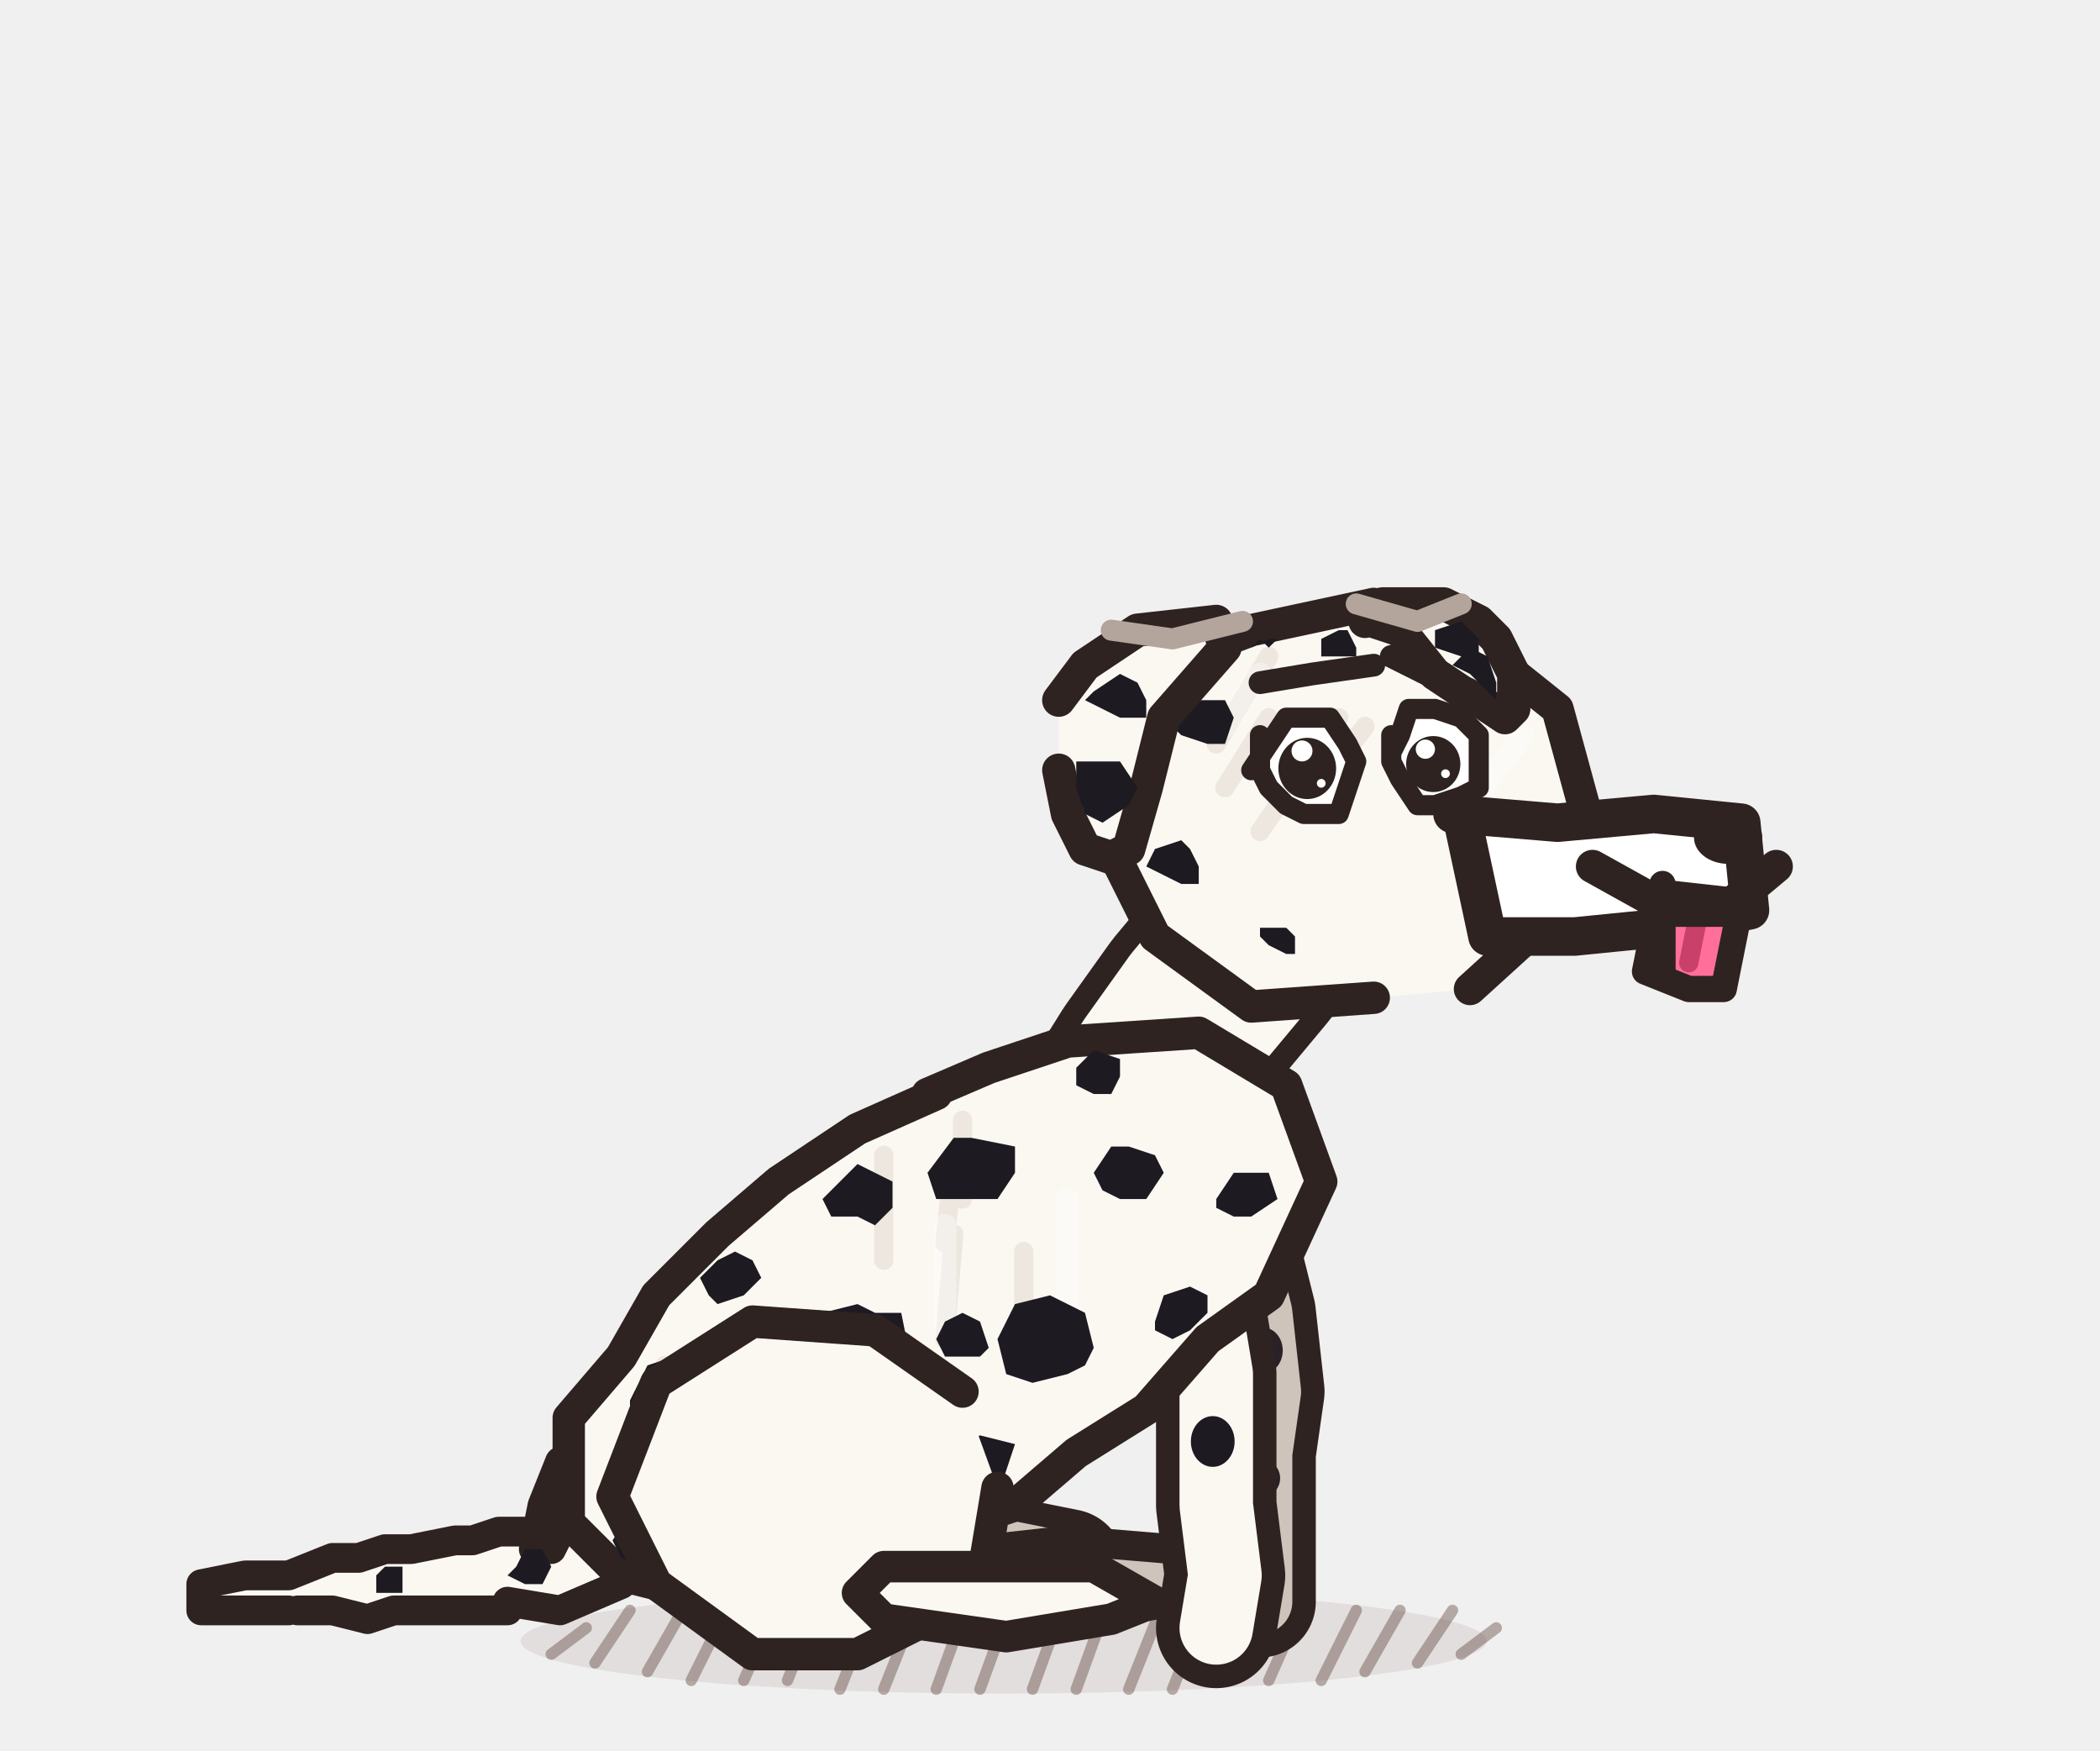
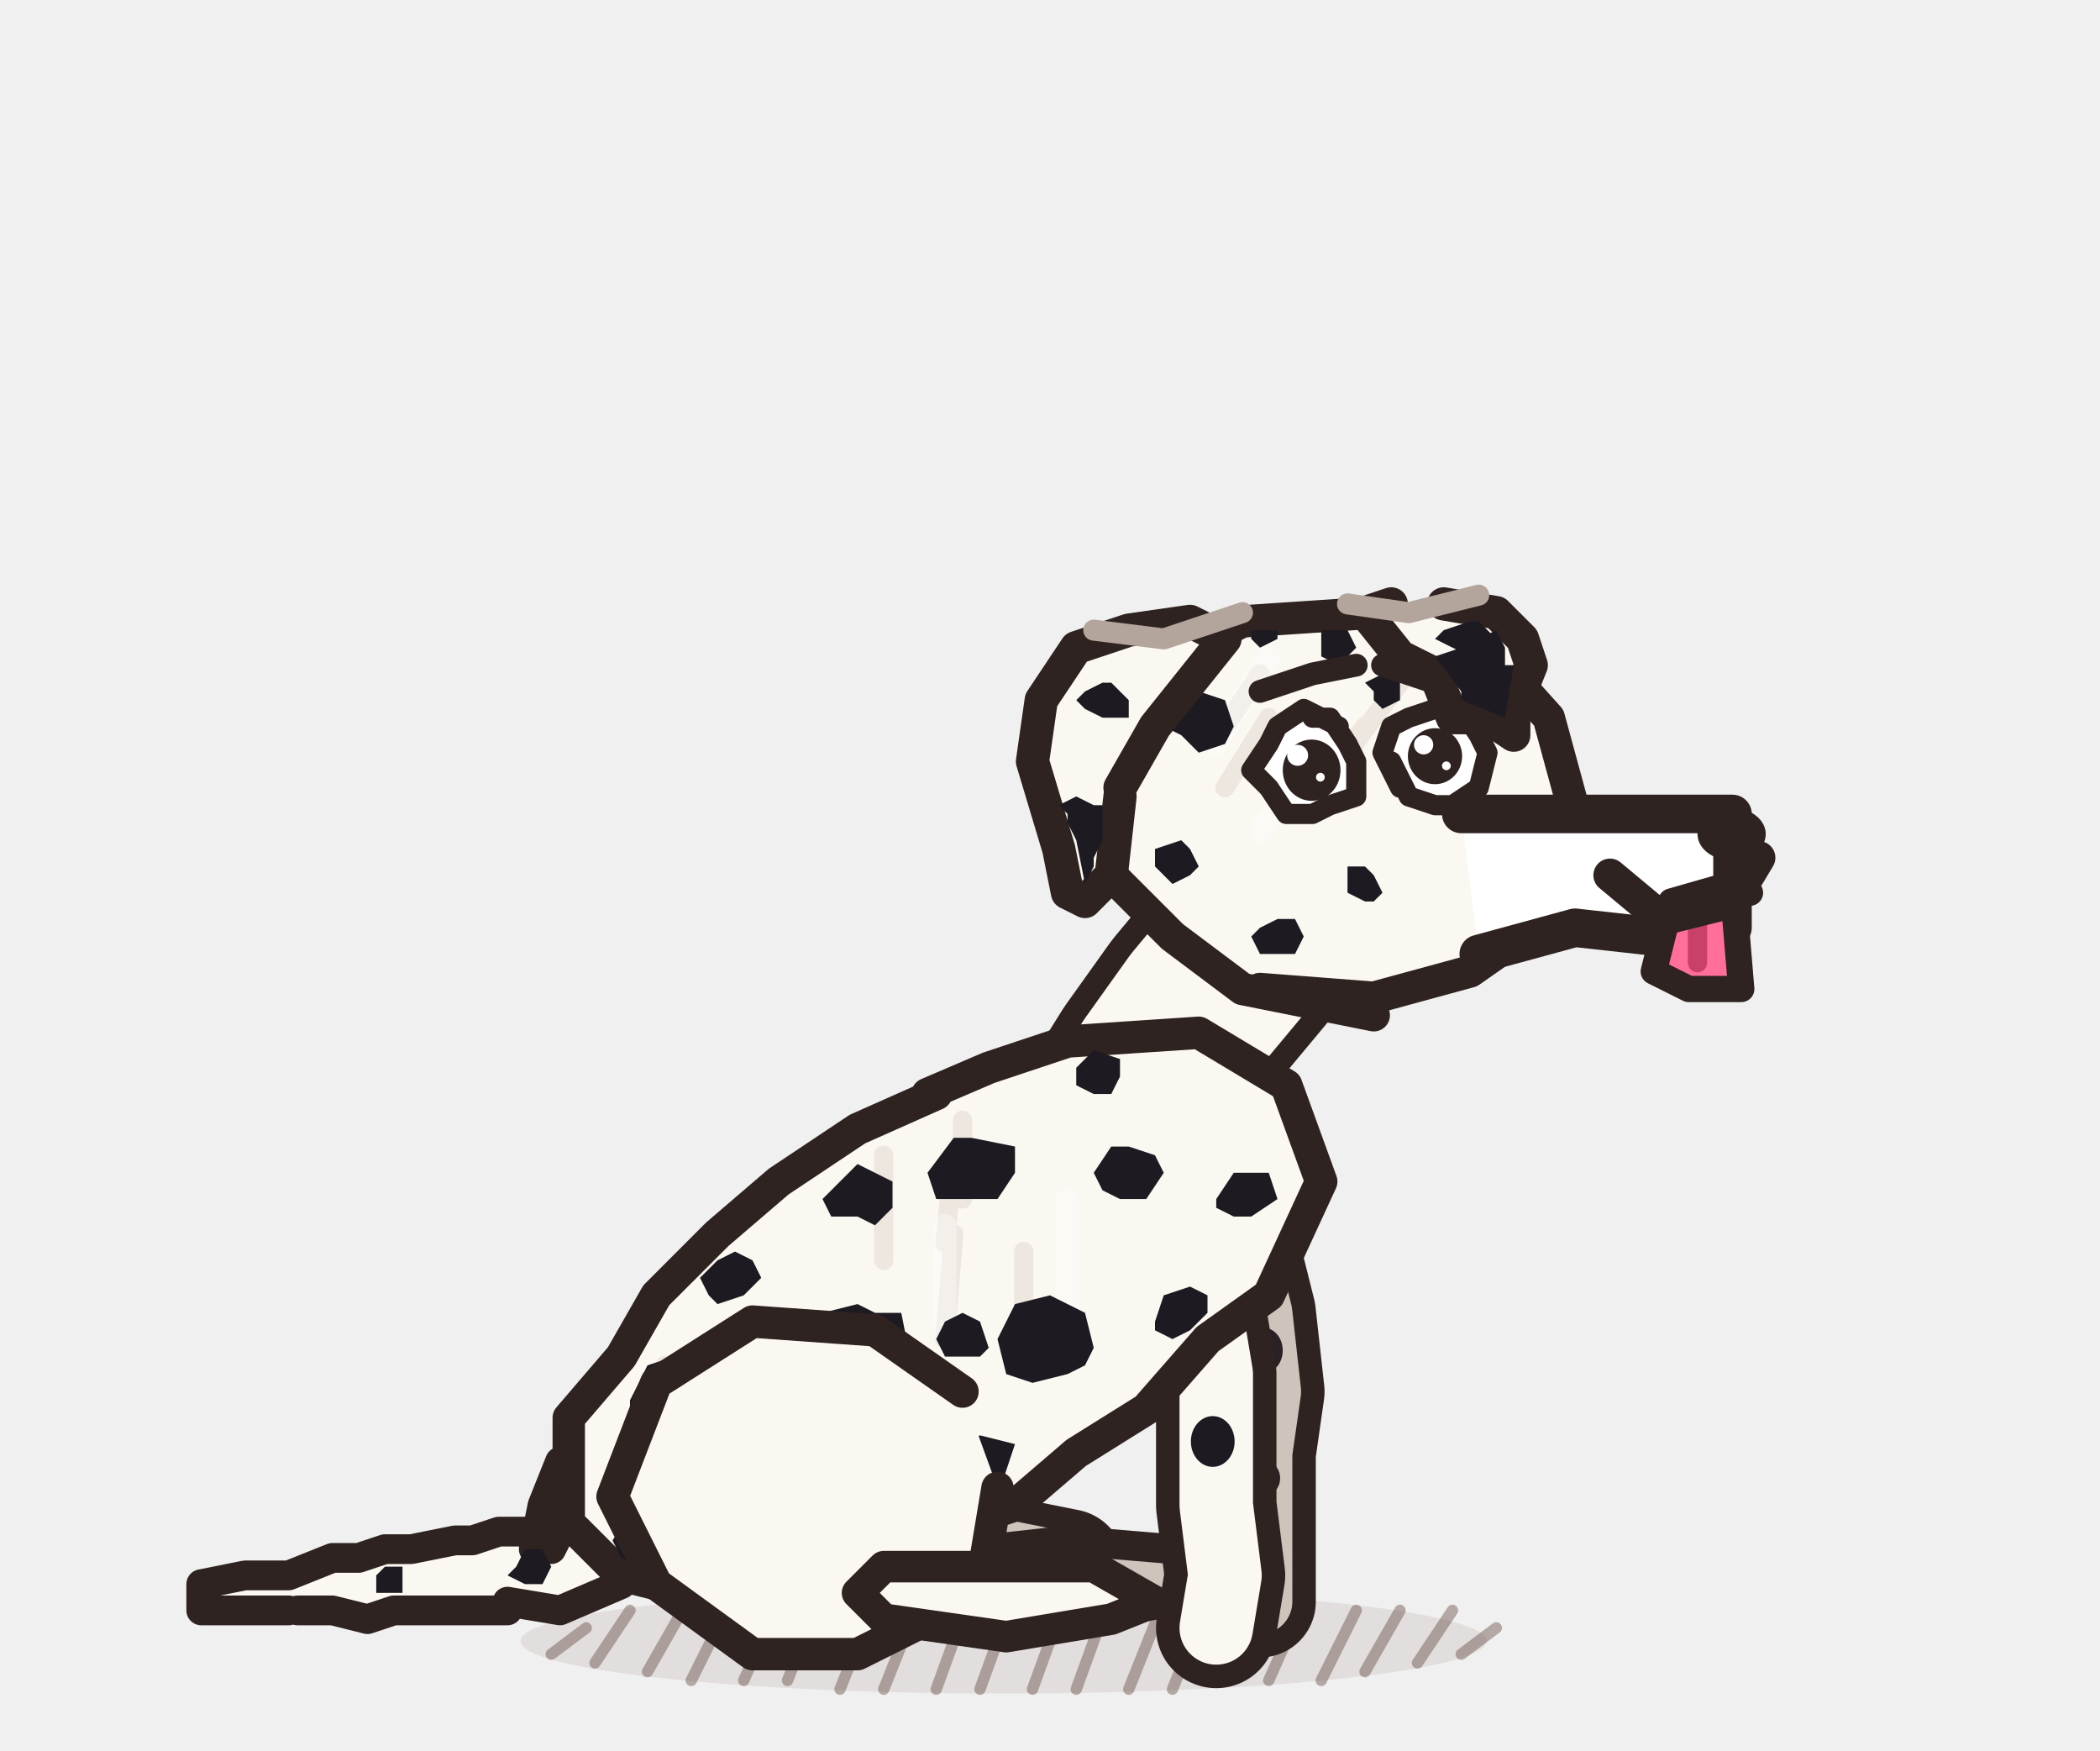
<svg xmlns="http://www.w3.org/2000/svg" width="240" height="200" class="pa-dog pa-pose-sit" viewBox="0 0 240 200" role="img" aria-label="Sprinkles the Dalmatian, sit">
  <g>
    <ellipse cx="114.7" cy="187.5" rx="55.2" ry="6" fill="#5B3D32" opacity="0.1" />
    <path d="M63 189l4 -3M68 190l4 -6M74 191l4 -7M79 192l4 -8M85 192l4 -9M90 192l4 -10M96 193l4 -10M101 193l4 -10M107 193l4 -11M112 193l4 -11M118 193l4 -11M123 193l4 -11M129 193l4 -10M134 193l4 -10M140 192l4 -10M145 192l4 -9M151 192l4 -8M156 191l4 -7M162 190l4 -6M167 189l4 -3" stroke="#5B3D32" stroke-width="1.3" stroke-linecap="round" opacity="0.4" fill="none" />
    <g class="pa-d-f0">
      <path d="M34 184L38 184L42 185L45 184L49 184L53 184L55 184L58 184L58 183L64 184L71 181L73 176L75 171L64 167L62 172L61 177L63 177L64 175L57 175L54 176L52 176L47 177L44 177L41 178L38 178L33 180L28 180L23 181L23 184L28 184Z" fill="#FBF8F2" />
      <path d="M34 184L38 184L42 185L45 184L49 184L53 184L55 184L58 184L58 183L64 184L71 181L73 176L75 171L64 167L62 172L61 177L63 177L64 175L57 175L54 176L52 176L47 177L44 177L41 178L38 178L33 180L28 180L23 181L23 184L28 184L33 184" fill="none" stroke="#2E2320" stroke-width="3.4" stroke-linecap="round" stroke-linejoin="round" />
      <path d="M63 179L62 181L60 181L58 180L59 179L60 177L62 177Z" fill="#1D1A22" />
      <path d="M46 181L46 182L44 182L43 182L43 180L44 179L46 179Z" fill="#1D1A22" />
      <g class="pa-d-leg pa-d-leg-FH">
        <path d="M92 168L98 171L105 174L112 177L122 179" fill="none" stroke="#2E2320" stroke-width="13.165" stroke-linecap="round" stroke-linejoin="round" />
        <path d="M92 168L98 171L105 174L112 177L122 179" fill="none" stroke="#cec4bc" stroke-width="7.8" stroke-linecap="round" stroke-linejoin="round" />
        <path d="M122 184L112 184L107 180L113 177L122 176L134 177L139 179L134 183Z" fill="#cec4bc" />
        <path d="M122 184L112 184L107 180L113 177L122 176L134 177L139 179L134 183L123 185" fill="none" stroke="#2E2320" stroke-width="3.4" stroke-linecap="round" stroke-linejoin="round" />
      </g>
      <g class="pa-d-leg pa-d-leg-FF">
        <path d="M141 133L142 142L144 150L145 159L144 166L144 175L144 183" fill="none" stroke="#2E2320" stroke-width="12.757" stroke-linecap="round" stroke-linejoin="round" />
        <path d="M141 133L142 142L144 150L145 159L144 166L144 175L144 183" fill="none" stroke="#cec4bc" stroke-width="7.392" stroke-linecap="round" stroke-linejoin="round" />
        <ellipse cx="144.4" cy="154.3" rx="2.2" ry="2.6" fill="#292125" />
        <ellipse cx="144.5" cy="168.9" rx="1.8" ry="2" fill="#292125" />
      </g>
      <g class="pa-d-leg pa-d-leg-NF">
        <path d="M137 143L138 151L139 157L139 164L139 172L140 180L139 186" fill="none" stroke="#2E2320" stroke-width="13.765" stroke-linecap="round" stroke-linejoin="round" />
        <path d="M137 143L138 151L139 157L139 164L139 172L140 180L139 186" fill="none" stroke="#FBF8F2" stroke-width="8.4" stroke-linecap="round" stroke-linejoin="round" />
        <ellipse cx="138.6" cy="164.7" rx="2.5" ry="2.9" fill="#1D1A22" />
      </g>
      <path d="M127 130L132 122L137 115L142 109L148 101" fill="none" stroke="#2E2320" stroke-width="24.965" stroke-linecap="round" stroke-linejoin="round" />
      <path d="M127 130L132 122L137 115L142 109L148 101" fill="none" stroke="#FBF8F2" stroke-width="19.6" stroke-linecap="round" stroke-linejoin="round" />
      <path d="M106 125L113 122L122 119L137 118L147 124L151 135L145 148L138 153L131 161L123 166L116 172L107 175L98 180L83 183L71 180L65 174L65 162L71 155L75 148L82 141L89 135L98 129Z" fill="#FBF8F2" />
      <path d="M106 125L113 122L122 119L137 118L147 124L151 135L145 148L138 153L131 161L123 166L116 172L107 175L98 180L83 183L71 180L65 174L65 162L71 155L75 148L82 141L89 135L98 129L107 125" fill="none" stroke="#2E2320" stroke-width="3.7" stroke-linecap="round" stroke-linejoin="round" />
      <path d="M117 151L117 143M110 137L110 128M109 141L108 153M109 132L108 142M83 171L83 157M101 144L101 132M100 170L100 160M76 167L76 156" stroke="#d8cfc8" stroke-width="2.2" stroke-linecap="round" opacity=".42" />
      <path d="M122 151L122 137M90 170L90 156M108 140L108 152M87 163L87 152" stroke="#fff" stroke-width="2.6" stroke-linecap="round" opacity=".32" />
      <path d="M80 157L81 160L79 163L75 164L72 163L72 160L74 156L77 155Z" fill="#1D1A22" />
      <path d="M103 150L104 155L102 156L100 158L96 160L92 158L91 154L92 152L94 150L98 149L100 150Z" fill="#1D1A22" />
      <path d="M116 131L116 134L114 137L111 137L107 137L106 134L109 130L111 130Z" fill="#1D1A22" />
      <path d="M95 168L96 171L94 175L89 176L86 174L85 171L87 169L88 167L91 165L93 167Z" fill="#1D1A22" />
      <path d="M124 150L125 154L124 156L122 157L118 158L115 157L114 153L115 151L116 149L120 148L122 149Z" fill="#1D1A22" />
      <path d="M132 132L133 134L131 137L128 137L126 136L125 134L127 131L129 131Z" fill="#1D1A22" />
      <path d="M77 174L78 177L76 180L73 179L71 178L70 176L72 173L74 173Z" fill="#1D1A22" />
      <path d="M102 135L102 138L100 140L98 139L95 139L94 137L97 134L98 133Z" fill="#1D1A22" />
      <path d="M86 144L87 146L85 148L82 149L81 148L80 146L82 144L84 143Z" fill="#1D1A22" />
      <path d="M138 148L138 150L136 152L134 153L132 152L132 151L133 148L136 147Z" fill="#1D1A22" />
      <path d="M116 165L115 168L114 171L111 170L109 170L109 168L110 165L112 164Z" fill="#1D1A22" />
      <path d="M145 134L146 137L143 139L141 139L139 138L139 137L141 134L142 134Z" fill="#1D1A22" />
      <path d="M89 180L90 180L88 180L85 181L84 181L83 181L85 181L87 181Z" fill="#1D1A22" />
      <path d="M128 121L128 123L127 125L125 125L123 124L123 122L124 121L125 120Z" fill="#1D1A22" />
      <path d="M112 151L113 154L112 155L109 155L108 155L107 153L108 151L110 150Z" fill="#1D1A22" />
      <path d="M67 168L67 170L67 171L67 171L67 171L67 169L67 168L67 167Z" fill="#1D1A22" />
      <g class="pa-d-leg pa-d-leg-NH">
        <path d="M114 170L112 182L98 189L86 189L75 181L70 171L75 158L86 151L100 152L110 159Z" fill="#FBF8F2" />
        <path d="M114 170L112 182L98 189L86 189L75 181L70 171L75 158L86 151L100 152L110 159" fill="none" stroke="#2E2320" stroke-width="3.7" stroke-linecap="round" stroke-linejoin="round" />
        <path d="M125 179L132 183L127 185L115 187L101 185L98 182L101 179L113 179Z" fill="#FBF8F2" />
        <path d="M125 179L132 183L127 185L115 187L101 185L98 182L101 179L113 179L125 179" fill="none" stroke="#2E2320" stroke-width="3.6" stroke-linecap="round" stroke-linejoin="round" />
      </g>
-       <path d="M157 114L143 115L132 107L127 97L125 86L130 77L143 72L157 69L168 73L178 81L181 92L179 103L168 113Z" fill="#FBF8F2" />
-       <path d="M157 114L143 115L132 107L127 97L125 86L130 77L143 72L157 69L168 73L178 81L181 92L179 103L168 113" fill="none" stroke="#2E2320" stroke-width="3.7" stroke-linecap="round" stroke-linejoin="round" />
-       <path d="M139 85L145 75M140 90L145 82M153 82L144 95M156 83L150 91" stroke="#d8cfc8" stroke-width="2.2" stroke-linecap="round" opacity=".42" />
-       <path d="M168 92L174 84M144 77L140 83" stroke="#fff" stroke-width="2.6" stroke-linecap="round" opacity=".32" />
-       <path d="M141 82L140 85L138 85L135 84L134 83L134 80L138 80L140 80Z" fill="#1D1A22" />
-       <path d="M137 99L137 101L135 101L133 100L131 99L132 97L135 96L136 97Z" fill="#1D1A22" />
-       <path d="M155 74L155 75L153 75L151 75L151 74L151 73L153 72L154 72Z" fill="#1D1A22" />
-       <path d="M148 107L148 109L147 109L145 108L144 107L144 106L146 106L147 106Z" fill="#1D1A22" />
-       <path d="M173 79L173 80L171 80L171 80L170 78L170 77L171 77L171 78Z" fill="#1D1A22" />
-       <path d="M146 73L145 74L145 74L144 73L143 74L143 74L145 73L146 73Z" fill="#1D1A22" />
-       <path d="M166 93L178 94L189 93L199 94L200 104L190 106L180 107L170 107Z" fill="#FFFFFF" />
-       <path d="M166 93L178 94L189 93L199 94L200 104L190 106L180 107L170 107L167 93" fill="none" stroke="#2E2320" stroke-width="4.4" stroke-linecap="round" stroke-linejoin="round" />
-       <path d="M143 88L145 85L147 82L149 82L152 82L154 85L155 87L154 90L153 93L149 93L147 92L145 90Z" fill="#FFFFFF" />
-       <path d="M143 88L145 85L147 82L149 82L152 82L154 85L155 87L154 90L153 93L149 93L147 92L145 90L144 88L144 84" fill="none" stroke="#2E2320" stroke-width="2.3" stroke-linecap="round" stroke-linejoin="round" />
-       <ellipse cx="149.4" cy="87.8" rx="3.3" ry="3.5" fill="#2E2320" />
-       <ellipse cx="148.8" cy="85.8" rx="1.2" ry="1.2" fill="#FFFFFF" />
-       <ellipse cx="151" cy="89.5" rx="0.5" ry="0.5" fill="#FFFFFF" />
-       <path d="M144 78L150 77L157 76" fill="none" stroke="#2E2320" stroke-width="2.6" stroke-linecap="round" stroke-linejoin="round" />
-       <path d="M159 86L160 84L161 81L164 81L167 82L169 84L169 87L169 90L167 91L164 92L162 92L160 89Z" fill="#FFFFFF" />
-       <path d="M159 86L160 84L161 81L164 81L167 82L169 84L169 87L169 90L167 91L164 92L162 92L160 89L159 87L159 84" fill="none" stroke="#2E2320" stroke-width="2.3" stroke-linecap="round" stroke-linejoin="round" />
-       <ellipse cx="163.8" cy="87.3" rx="3.1" ry="3.2" fill="#2E2320" />
-       <ellipse cx="162.9" cy="85.6" rx="1.1" ry="1.1" fill="#FFFFFF" />
-       <ellipse cx="165.2" cy="88.4" rx="0.5" ry="0.5" fill="#FFFFFF" />
-       <path d="M159 75L163 77L169 79" fill="none" stroke="#2E2320" stroke-width="2.6" stroke-linecap="round" stroke-linejoin="round" />
-       <ellipse cx="197.5" cy="95.7" rx="3.9" ry="3" fill="#2E2320" />
-       <path d="M190 111L190 102L199 103L197 113L193 113Z" fill="#FF6F9A" />
-       <path d="M190 111L190 102L199 103L197 113L193 113L188 111L190 101" fill="none" stroke="#2E2320" stroke-width="3" stroke-linecap="round" stroke-linejoin="round" />
-       <path d="M194 105L193 110" fill="none" stroke="#C9406A" stroke-width="2.2" stroke-linecap="round" stroke-linejoin="round" />
-       <path d="M182 99L191 104L197 104L203 99" fill="none" stroke="#2E2320" stroke-width="3.8" stroke-linecap="round" stroke-linejoin="round" />
-       <path d="M121 88L122 93L124 97L127 98L129 97L131 90L133 82L140 74L139 71L130 72L124 76L121 80Z" fill="#FBF8F2" />
-       <path d="M121 88L122 93L124 97L127 98L129 97L131 90L133 82L140 74L139 71L130 72L124 76L121 80" fill="none" stroke="#2E2320" stroke-width="3.8" stroke-linecap="round" stroke-linejoin="round" />
-       <path d="M130 90L129 92L126 94L124 93L123 90L123 87L126 87L128 87Z" fill="#1D1A22" />
-       <path d="M131 80L131 82L128 82L126 81L124 80L125 79L128 77L130 78Z" fill="#1D1A22" />
-       <path d="M142 71L134 73L127 72" fill="none" stroke="#b3a49c" stroke-width="2.4" stroke-linecap="round" stroke-linejoin="round" />
-       <path d="M156 71L158 69L165 69L169 71L171 73L173 77L173 81L172 82L169 80L167 79L164 77L160 72Z" fill="#FBF8F2" />
-       <path d="M156 71L158 69L165 69L169 71L171 73L173 77L173 81L172 82L169 80L167 79L164 77L160 72L157 71" fill="none" stroke="#2E2320" stroke-width="3.8" stroke-linecap="round" stroke-linejoin="round" />
-       <path d="M171 78L171 80L171 80L168 77L166 76L166 76L168 74L170 75Z" fill="#1D1A22" />
-       <path d="M169 73L169 75L167 75L164 74L164 73L164 72L167 71L168 72Z" fill="#1D1A22" />
-       <path d="M155 69L162 71L167 69" fill="none" stroke="#b3a49c" stroke-width="2.4" stroke-linecap="round" stroke-linejoin="round" />
+       <path d="M157 116L142 113L134 107L126 99L124 87L130 77L142 71L157 70L168 72L177 82L180 93L178 104L168 111Z" fill="#FBF8F2" />
+       <path d="M157 116L142 113L134 107L126 99L124 87L130 77L142 71L157 70L168 72L177 82L180 93L178 104L168 111L157 114L144 113" fill="none" stroke="#2E2320" stroke-width="3.7" stroke-linecap="round" stroke-linejoin="round" />
+       <path d="M140 90L145 82M144 77L140 83M156 83L150 91M154 86L160 78" stroke="#d8cfc8" stroke-width="2.2" stroke-linecap="round" opacity=".42" />
+       <path d="M139 85L145 75M153 82L144 95" stroke="#fff" stroke-width="2.6" stroke-linecap="round" opacity=".32" />
+       <path d="M141 83L140 85L137 86L135 84L133 83L135 80L137 79L140 80Z" fill="#1D1A22" />
+       <path d="M137 99L136 100L134 101L133 100L132 99L132 97L135 96L136 97Z" fill="#1D1A22" />
+       <path d="M155 74L154 75L153 76L151 75L151 74L151 72L153 72L154 72Z" fill="#1D1A22" />
+       <path d="M158 102L157 103L156 103L154 102L154 101L154 99L156 99L157 100Z" fill="#1D1A22" />
+       <path d="M149 107L148 109L147 109L144 109L143 107L144 106L146 105L148 105Z" fill="#1D1A22" />
+       <path d="M172 80L172 80L171 80L170 79L169 78L170 77L170 78L171 78Z" fill="#1D1A22" />
+       <path d="M146 72L146 73L144 74L143 73L143 72L143 72L145 72L145 72Z" fill="#1D1A22" />
+       <path d="M160 78L160 80L158 81L157 80L157 79L156 78L158 77L159 77Z" fill="#1D1A22" />
+       <path d="M167 93L177 93L187 93L198 93L198 106L189 107L180 106L169 109Z" fill="#FFFFFF" />
+       <path d="M167 93L177 93L187 93L198 93L198 106L189 107L180 106L169 109" fill="none" stroke="#2E2320" stroke-width="4.4" stroke-linecap="round" stroke-linejoin="round" />
+       <path d="M150 82L152 82L154 85L155 87L155 91L152 92L150 93L147 93L145 90L143 88L145 85L146 83Z" fill="#FFFFFF" />
+       <path d="M150 82L152 82L154 85L155 87L155 91L152 92L150 93L147 93L145 90L143 88L145 85L146 83L149 81L153 83" fill="none" stroke="#2E2320" stroke-width="2.3" stroke-linecap="round" stroke-linejoin="round" />
+       <ellipse cx="149.9" cy="88" rx="3.3" ry="3.5" fill="#2E2320" />
+       <ellipse cx="148.3" cy="86.3" rx="1.2" ry="1.2" fill="#FFFFFF" />
+       <ellipse cx="150.9" cy="88.8" rx="0.5" ry="0.5" fill="#FFFFFF" />
+       <path d="M144 79L150 77L155 76" fill="none" stroke="#2E2320" stroke-width="2.6" stroke-linecap="round" stroke-linejoin="round" />
+       <path d="M160 90L158 86L159 83L161 82L164 81L167 81L169 84L170 86L169 90L166 92L164 92L161 91Z" fill="#FFFFFF" />
+       <path d="M160 90L158 86L159 83L161 82L164 81L167 81L169 84L170 86L169 90L166 92L164 92L161 91L160 89L159 87" fill="none" stroke="#2E2320" stroke-width="2.3" stroke-linecap="round" stroke-linejoin="round" />
+       <ellipse cx="164" cy="86.4" rx="3.1" ry="3.2" fill="#2E2320" />
+       <ellipse cx="162.7" cy="85.1" rx="1.1" ry="1.1" fill="#FFFFFF" />
+       <ellipse cx="165.3" cy="87.5" rx="0.5" ry="0.5" fill="#FFFFFF" />
+       <path d="M158 76L164 78L169 78" fill="none" stroke="#2E2320" stroke-width="2.6" stroke-linecap="round" stroke-linejoin="round" />
+       <ellipse cx="197.9" cy="95.3" rx="3.9" ry="3" fill="#2E2320" />
+       <path d="M191 103L198 101L199 113L193 113L189 111Z" fill="#FF6F9A" />
+       <path d="M191 103L198 101L199 113L193 113L189 111L191 103L200 102" fill="none" stroke="#2E2320" stroke-width="3" stroke-linecap="round" stroke-linejoin="round" />
+       <path d="M194 105L194 110" fill="none" stroke="#C9406A" stroke-width="2.2" stroke-linecap="round" stroke-linejoin="round" />
+       <path d="M184 100L190 105L198 103L201 98" fill="none" stroke="#2E2320" stroke-width="3.8" stroke-linecap="round" stroke-linejoin="round" />
+       <path d="M128 90L132 83L140 73L136 71L129 72L123 74L119 80L118 87L121 97L122 102L124 103L127 100Z" fill="#FBF8F2" />
+       <path d="M128 90L132 83L140 73L136 71L129 72L123 74L119 80L118 87L121 97L122 102L124 103L127 100L128 91" fill="none" stroke="#2E2320" stroke-width="3.8" stroke-linecap="round" stroke-linejoin="round" />
+       <path d="M125 99L125 99L124 101L124 101L124 101L124 101L124 101L124 101L124 101L124 101L124 101L124 101L124 101L123 96L122 94L122 93L121 92L121 92L121 92L123 91L125 92L126 92L126 93L126 96L125 98Z" fill="#1D1A22" />
+       <path d="M129 80L129 82L126 82L124 81L123 80L124 79L126 78L127 78Z" fill="#1D1A22" />
+       <path d="M142 70L133 73L125 72" fill="none" stroke="#b3a49c" stroke-width="2.4" stroke-linecap="round" stroke-linejoin="round" />
+       <path d="M165 69L171 70L174 73L175 76L173 81L173 84L170 82L166 82L164 77L160 75L156 70L159 69Z" fill="#FBF8F2" />
+       <path d="M165 69L171 70L174 73L175 76L173 81L173 84L170 82L166 82L164 77L160 75L156 70L159 69" fill="none" stroke="#2E2320" stroke-width="3.8" stroke-linecap="round" stroke-linejoin="round" />
+       <path d="M172 82L172 82L172 82L172 82L172 82L172 82L172 82L172 82L172 82L172 82L167 80L167 80L167 80L167 79L164 75L163 74L164 75L167 74L169 73L171 72L172 74L172 76L173 76L173 76L172 82Z" fill="#1D1A22" />
+       <path d="M171 73L170 74L168 75L166 74L164 73L165 72L168 71L169 71Z" fill="#1D1A22" />
+       <path d="M154 69L161 70L169 68" fill="none" stroke="#b3a49c" stroke-width="2.4" stroke-linecap="round" stroke-linejoin="round" />
    </g>
  </g>
</svg>
